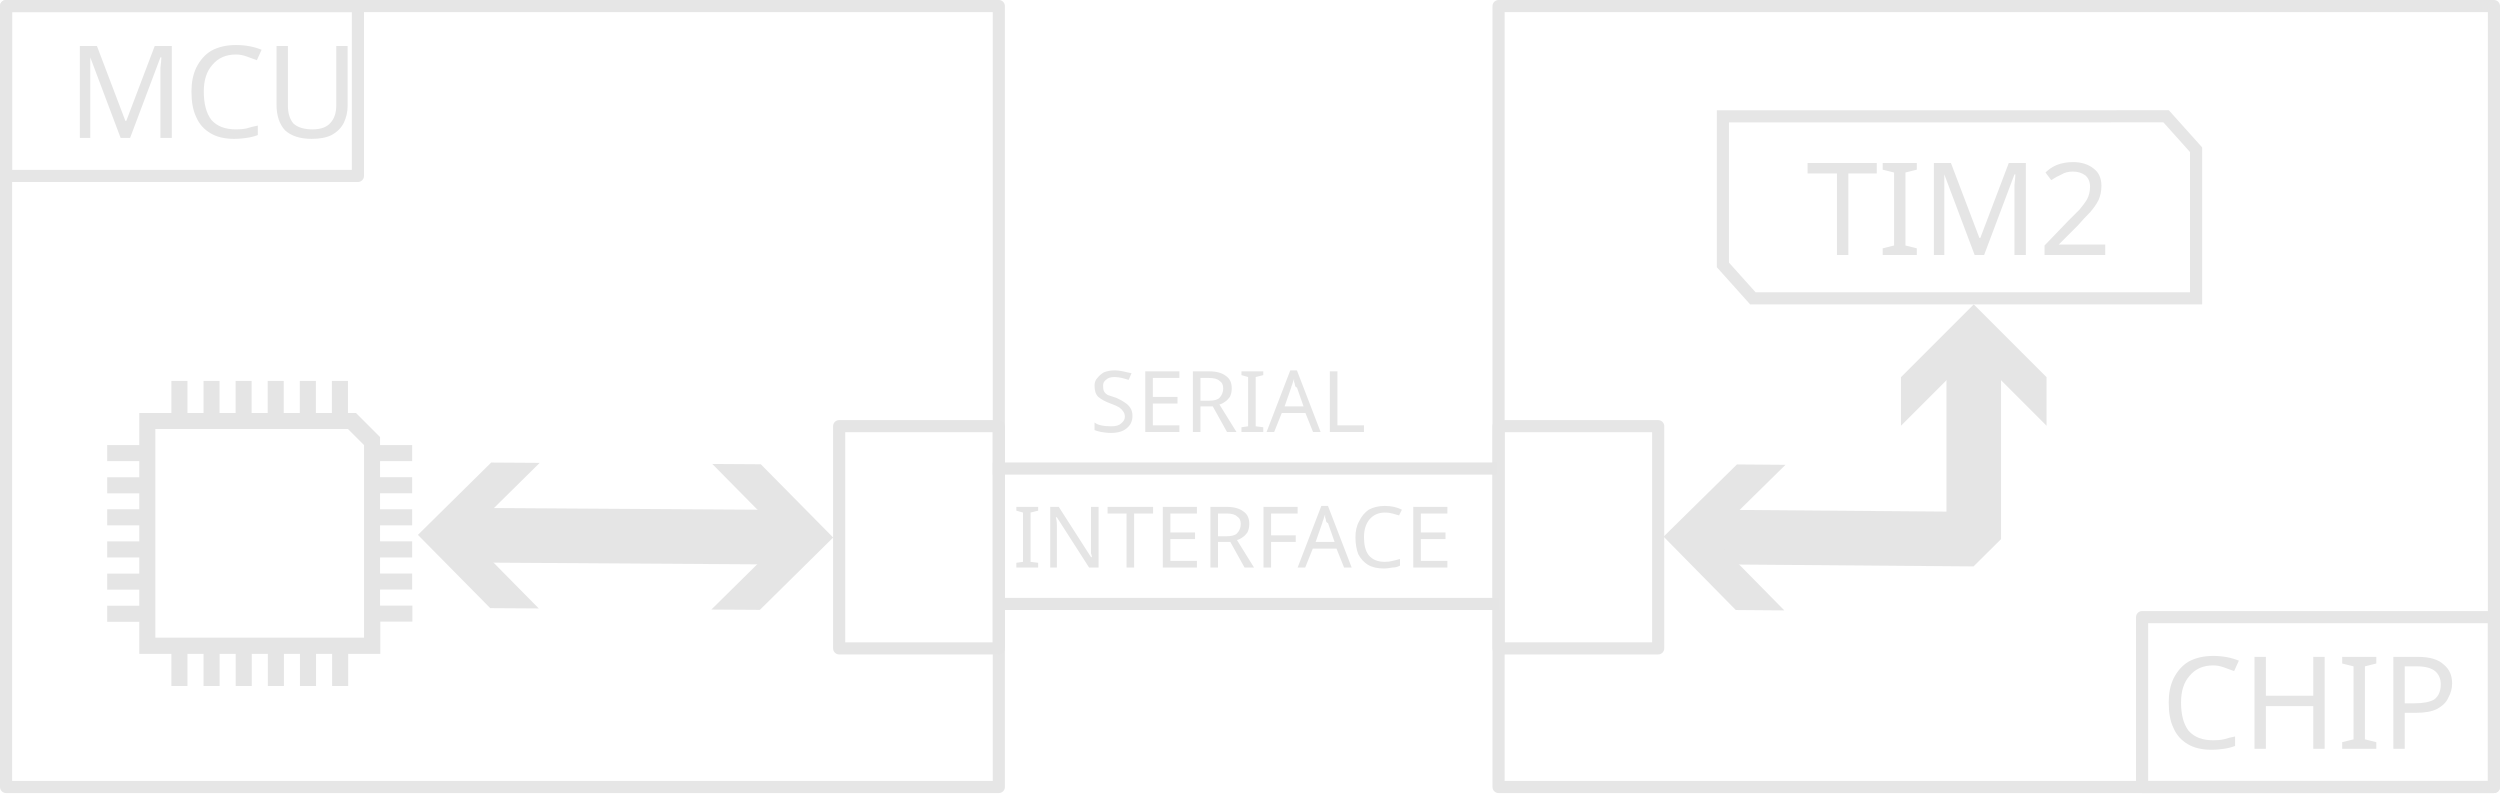
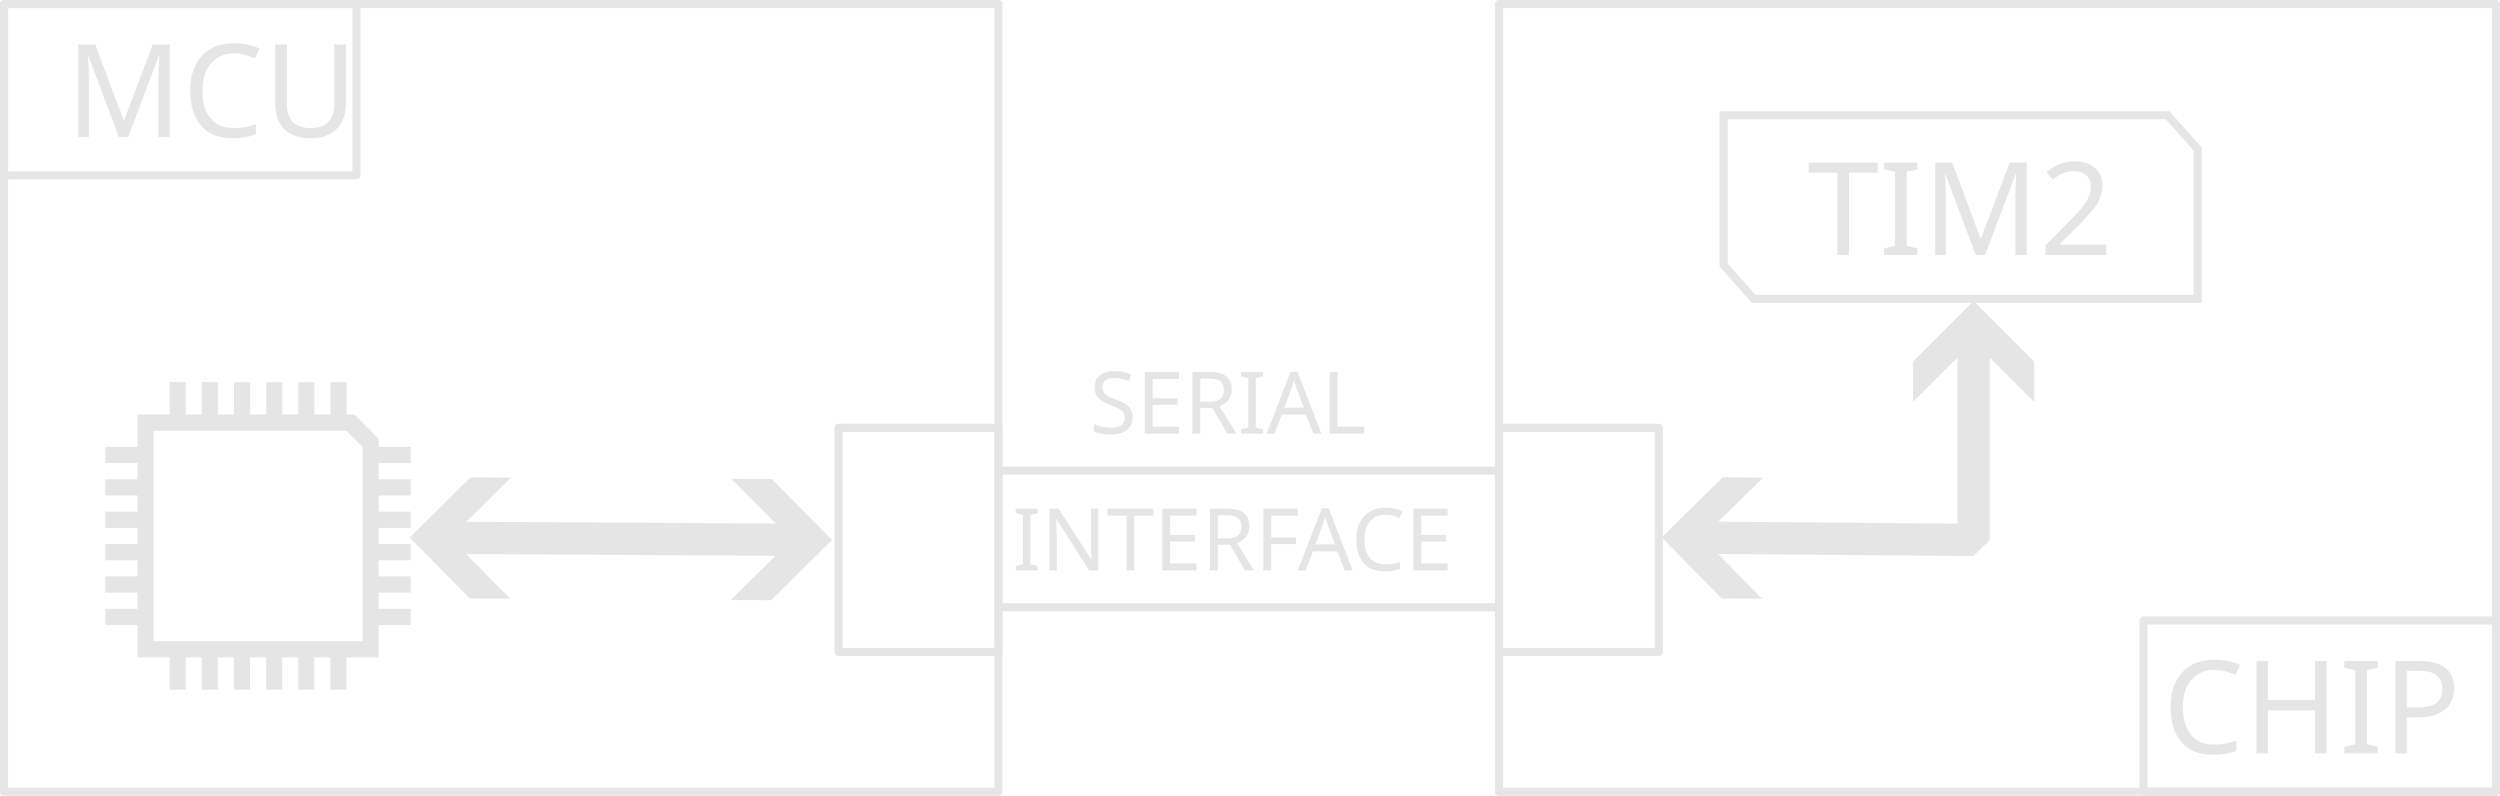
- <svg xmlns="http://www.w3.org/2000/svg" width="41.211mm" height="13.073mm" viewBox="0 0 41.211 13.073" version="1.1" id="svg1" xml:space="preserve">
+ <svg xmlns="http://www.w3.org/2000/svg" width="123.832mm" height="39.419mm" viewBox="0 0 123.832 39.419" version="1.1" id="svg1" xml:space="preserve">
  <defs id="defs1">
+     <marker style="overflow:visible" id="marker6" refX="0" refY="0" orient="auto-start-reverse" markerWidth="1" markerHeight="1" viewBox="0 0 1 1" preserveAspectRatio="xMidYMid" markerUnits="userSpaceOnUse">
+       <path style="fill:context-stroke;fill-rule:evenodd;stroke:none" d="m 1,0 -3,3 h -2 l 3,-3 -3,-3 h 2 z" id="path6" />
+     </marker>
+     <marker style="overflow:visible" id="marker2" refX="0" refY="0" orient="auto-start-reverse" markerWidth="1" markerHeight="1" viewBox="0 0 1 1" preserveAspectRatio="xMidYMid" markerUnits="userSpaceOnUse">
+       <path style="fill:context-stroke;fill-rule:evenodd;stroke:none" d="m 1,0 -3,3 h -2 l 3,-3 -3,-3 h 2 z" id="path2" />
+     </marker>
    <marker style="overflow:visible" id="marker12" refX="-0.5" refY="0" orient="auto-start-reverse" markerWidth="0.4" markerHeight="0.4" viewBox="0 0 1 1" preserveAspectRatio="xMidYMid" markerUnits="userSpaceOnUse">
      <path style="fill:context-stroke;fill-rule:evenodd;stroke:none" d="m 1,0 -3,3 h -2 l 3,-3 -3,-3 h 2 z" id="path12" />
    </marker>
    <marker style="overflow:visible" id="ArrowWideHeavy" refX="-0.5" refY="0" orient="auto-start-reverse" markerWidth="0.4" markerHeight="0.4" viewBox="0 0 1 1" preserveAspectRatio="xMidYMid" markerUnits="userSpaceOnUse">
      <path style="fill:context-stroke;fill-rule:evenodd;stroke:none" d="m 1,0 -3,3 h -2 l 3,-3 -3,-3 h 2 z" id="path3" />
    </marker>
    <marker style="overflow:visible" id="marker12-1" refX="-0.5" refY="0" orient="auto-start-reverse" markerWidth="0.4" markerHeight="0.4" viewBox="0 0 1 1" preserveAspectRatio="xMidYMid" markerUnits="userSpaceOnUse">
      <path style="fill:context-stroke;fill-rule:evenodd;stroke:none" d="m 1,0 -3,3 h -2 l 3,-3 -3,-3 h 2 z" id="path12-2" />
    </marker>
    <marker style="overflow:visible" id="ArrowWideHeavy-7" refX="-0.5" refY="0" orient="auto-start-reverse" markerWidth="0.4" markerHeight="0.4" viewBox="0 0 1 1" preserveAspectRatio="xMidYMid" markerUnits="userSpaceOnUse">
      <path style="fill:context-stroke;fill-rule:evenodd;stroke:none" d="m 1,0 -3,3 h -2 l 3,-3 -3,-3 h 2 z" id="path3-0" />
    </marker>
    <marker style="overflow:visible" id="marker12-8" refX="-0.5" refY="0" orient="auto-start-reverse" markerWidth="0.4" markerHeight="0.4" viewBox="0 0 1 1" preserveAspectRatio="xMidYMid" markerUnits="userSpaceOnUse">
      <path style="fill:context-stroke;fill-rule:evenodd;stroke:none" d="m 1,0 -3,3 h -2 l 3,-3 -3,-3 h 2 z" id="path12-7" />
    </marker>
    <marker style="overflow:visible" id="ArrowWideHeavy-9" refX="-0.5" refY="0" orient="auto-start-reverse" markerWidth="0.4" markerHeight="0.4" viewBox="0 0 1 1" preserveAspectRatio="xMidYMid" markerUnits="userSpaceOnUse">
      <path style="fill:context-stroke;fill-rule:evenodd;stroke:none" d="m 1,0 -3,3 h -2 l 3,-3 -3,-3 h 2 z" id="path3-2" />
    </marker>
  </defs>
-   <path d="m 2.825,6.279 v 0.529 h -0.529 v 0.529 h -0.529 v 0.265 h 0.529 v 0.265 h -0.529 v 0.265 h 0.529 V 8.395 H 1.767 V 8.66 h 0.529 v 0.265 h -0.529 v 0.265 h 0.529 v 0.265 h -0.529 v 0.265 h 0.529 v 0.265 h -0.529 v 0.265 h 0.529 v 0.529 h 0.529 v 0.529 h 0.265 v -0.529 h 0.265 v 0.529 h 0.265 v -0.529 h 0.265 v 0.529 h 0.265 v -0.529 h 0.265 v 0.529 h 0.265 v -0.529 h 0.265 v 0.529 h 0.265 v -0.529 h 0.265 v 0.529 h 0.265 v -0.529 h 0.529 V 10.247 h 0.529 V 9.983 H 6.265 V 9.718 h 0.529 V 9.454 H 6.265 V 9.189 h 0.529 V 8.924 H 6.265 V 8.66 h 0.529 V 8.395 H 6.265 V 8.131 h 0.529 V 7.866 H 6.265 V 7.602 h 0.529 V 7.337 H 6.265 V 7.205 L 5.868,6.808 H 5.736 V 6.279 H 5.471 V 6.808 H 5.207 V 6.279 H 4.942 V 6.808 H 4.677 V 6.279 H 4.413 V 6.808 H 4.148 V 6.279 H 3.884 V 6.808 H 3.619 V 6.279 H 3.355 V 6.808 H 3.09 V 6.279 Z M 2.561,7.072 h 3.175 l 0.265,0.265 v 3.175 h -3.44 z" style="fill:#e5e5e5;fill-opacity:1;stroke:none;stroke-width:0px" id="path1" />
-   <path id="rect5" style="fill:none;stroke:#e6e6e6;stroke-width:0.2;stroke-opacity:1" d="m 28.401,1.918 v 2.449 l 0.494,0.551 h 7.306 V 2.468 l -0.494,-0.551 z" />
-   <text xml:space="preserve" style="font-size:2.117px;font-family:'JetBrainsMonoNL Nerd Font';-inkscape-font-specification:'JetBrainsMonoNL Nerd Font';fill:#e5e5e5;fill-opacity:1;stroke:#000000;stroke-width:0.2;stroke-opacity:1" x="29.78" y="4.201" id="text5">
-     <tspan id="tspan5" style="font-size:2.117px;fill:#e5e5e5;fill-opacity:1;stroke:none;stroke-width:0.2" x="29.78" y="4.201">TIM2</tspan>
+   <path d="m 8.403,18.928 v 1.604 h -1.593 v 1.604 h -1.593 v 0.802 h 1.593 v 0.802 h -1.593 v 0.802 h 1.593 v 0.802 h -1.593 v 0.802 h 1.593 v 0.802 h -1.593 v 0.802 h 1.593 v 0.802 h -1.593 v 0.802 h 1.593 v 0.802 h -1.593 v 0.802 h 1.593 v 1.604 h 1.593 v 1.604 h 0.796 v -1.604 h 0.796 v 1.604 h 0.796 v -1.604 h 0.796 v 1.604 h 0.796 v -1.604 h 0.796 v 1.604 h 0.796 v -1.604 h 0.796 v 1.604 h 0.796 v -1.604 h 0.796 v 1.604 h 0.796 v -1.604 h 1.593 v -1.604 h 1.593 v -0.802 h -1.593 v -0.802 h 1.593 v -0.802 h -1.593 v -0.802 h 1.593 V 26.948 H 18.755 V 26.146 h 1.593 v -0.802 h -1.593 v -0.802 h 1.593 v -0.802 h -1.593 v -0.802 h 1.593 v -0.802 h -1.593 v -0.401 l -1.194,-1.203 h -0.398 v -1.604 h -0.796 v 1.604 h -0.796 v -1.604 h -0.796 v 1.604 h -0.796 v -1.604 h -0.796 v 1.604 h -0.796 v -1.604 h -0.796 v 1.604 h -0.796 V 18.928 H 9.995 v 1.604 h -0.796 v -1.604 z m -0.796,2.406 h 9.556 l 0.796,0.802 V 31.759 H 7.606 Z" style="fill:#e5e5e5;fill-opacity:1;stroke:none;stroke-width:0px" id="path1" />
+   <path id="rect5" style="fill:none;stroke:#e6e6e6;stroke-width:0.4;stroke-dasharray:none;stroke-opacity:1" d="m 85.378,5.71 v 7.424 l 1.487,1.669 H 108.855 V 7.379 l -1.487,-1.669 z" />
+   <text xml:space="preserve" style="font-size:6.393px;font-family:'JetBrainsMonoNL Nerd Font';-inkscape-font-specification:'JetBrainsMonoNL Nerd Font';fill:#e5e5e5;fill-opacity:1;stroke:#000000;stroke-width:0.2;stroke-opacity:1" x="89.846" y="12.586" id="text5" transform="scale(0.996477,1.003535)">
+     <tspan id="tspan5" style="font-size:6.393px;fill:#e5e5e5;fill-opacity:1;stroke:none;stroke-width:0.2" x="89.846" y="12.586">TIM2</tspan>
  </text>
-   <path style="fill:none;fill-opacity:1;stroke:#e5e5e5;stroke-width:0.9;stroke-linecap:butt;stroke-linejoin:bevel;stroke-dasharray:none;stroke-opacity:1;marker-start:url(#marker12);marker-end:url(#ArrowWideHeavy)" d="m 7.489,8.821 5.645,0.036 v 0" id="path5" />
-   <path style="fill:none;fill-opacity:1;stroke:#e5e5e5;stroke-width:0.9;stroke-linecap:butt;stroke-linejoin:bevel;stroke-dasharray:none;stroke-opacity:1;marker-start:url(#marker12-8);marker-end:url(#ArrowWideHeavy-9)" d="m 28.023,8.851 4.513,0.036 V 5.618" id="path5-2" />
-   <text xml:space="preserve" style="font-size:2.822px;font-family:'JetBrainsMonoNL Nerd Font';-inkscape-font-specification:'JetBrainsMonoNL Nerd Font';fill:#222222;fill-opacity:1;stroke:none;stroke-width:0.9;stroke-linecap:butt;stroke-linejoin:bevel;stroke-dasharray:none;stroke-opacity:1" x="2.555" y="-5.943" id="text12">
-     <tspan id="tspan12" style="fill:#222222;fill-opacity:1;stroke:none;stroke-width:0.9" x="2.555" y="-5.943" />
+   <path style="fill:none;fill-opacity:1;stroke:#e5e5e5;stroke-width:1.6;stroke-linecap:butt;stroke-linejoin:bevel;stroke-dasharray:none;stroke-opacity:1;marker-start:url(#marker2);marker-end:url(#marker6)" d="m 21.29,26.634 18.923,0.108 v 0" id="path5" />
+   <path style="fill:none;fill-opacity:1;stroke:#e5e5e5;stroke-width:1.6;stroke-linecap:butt;stroke-linejoin:bevel;stroke-dasharray:none;stroke-opacity:1;marker-start:url(#marker2);marker-end:url(#marker6)" d="m 83.306,26.626 14.453,0.118 V 15.911" id="path5-2" />
+   <text xml:space="preserve" style="font-size:8.524px;font-family:'JetBrainsMonoNL Nerd Font';-inkscape-font-specification:'JetBrainsMonoNL Nerd Font';fill:#222222;fill-opacity:1;stroke:none;stroke-width:0.9;stroke-linecap:butt;stroke-linejoin:bevel;stroke-dasharray:none;stroke-opacity:1" x="7.617" y="-18.053" id="text12" transform="scale(0.996477,1.003535)">
+     <tspan id="tspan12" style="fill:#222222;fill-opacity:1;stroke:none;stroke-width:0.9" x="7.617" y="-18.053" />
  </text>
-   <text xml:space="preserve" style="font-size:2.117px;font-family:'JetBrainsMonoNL Nerd Font';-inkscape-font-specification:'JetBrainsMonoNL Nerd Font';fill:#e5e5e5;fill-opacity:1;stroke:none;stroke-width:0.9;stroke-linecap:butt;stroke-linejoin:bevel;stroke-dasharray:none;stroke-opacity:1" x="1.114" y="2.273" id="text13">
-     <tspan id="tspan13" style="font-size:2.117px;stroke-width:0.9;fill:#e5e5e5;fill-opacity:1" x="1.114" y="2.273">MCU</tspan>
+   <text xml:space="preserve" style="font-size:6.393px;font-family:'JetBrainsMonoNL Nerd Font';-inkscape-font-specification:'JetBrainsMonoNL Nerd Font';fill:#e5e5e5;fill-opacity:1;stroke:none;stroke-width:0.9;stroke-linecap:butt;stroke-linejoin:bevel;stroke-dasharray:none;stroke-opacity:1" x="3.264" y="6.761" id="text13" transform="scale(0.996477,1.003535)">
+     <tspan id="tspan13" style="font-size:6.393px;fill:#e5e5e5;fill-opacity:1;stroke-width:0.9" x="3.264" y="6.761">MCU</tspan>
  </text>
-   <rect style="fill:none;stroke:#e6e6e6;stroke-width:0.2;stroke-linejoin:round;stroke-dasharray:none;stroke-opacity:1" id="rect1" width="16.365" height="12.873" x="0.1" y="0.1" />
-   <rect style="fill:none;stroke:#e6e6e6;stroke-width:0.2;stroke-linejoin:round;stroke-dasharray:none;stroke-opacity:1" id="rect1-9" width="16.408" height="12.873" x="24.703" y="0.1" />
-   <rect style="fill:none;stroke:#e6e6e6;stroke-width:0.2;stroke-linejoin:round;stroke-dasharray:none;stroke-opacity:1" id="rect2" width="5.8" height="2.8" x="0.1" y="0.1" />
-   <text xml:space="preserve" style="font-size:2.117px;font-family:'JetBrainsMonoNL Nerd Font';-inkscape-font-specification:'JetBrainsMonoNL Nerd Font';fill:#e5e5e5;fill-opacity:1;stroke:none;stroke-width:0.9;stroke-linecap:butt;stroke-linejoin:bevel;stroke-dasharray:none;stroke-opacity:1" x="35.626" y="12.346" id="text13-9">
-     <tspan id="tspan13-3" style="font-size:2.117px;stroke-width:0.9;fill:#e5e5e5;fill-opacity:1" x="35.626" y="12.346">CHIP</tspan>
+   <rect style="fill:none;stroke:#e6e6e6;stroke-width:0.4;stroke-linejoin:round;stroke-dasharray:none;stroke-opacity:1" id="rect1" width="49.254" height="39.019" x="0.2" y="0.2" />
+   <rect style="fill:none;stroke:#e6e6e6;stroke-width:0.4;stroke-linejoin:round;stroke-dasharray:none;stroke-opacity:1" id="rect1-9" width="49.383" height="39.019" x="74.249" y="0.2" />
+   <rect style="fill:none;stroke:#e6e6e6;stroke-width:0.4;stroke-linejoin:round;stroke-dasharray:none;stroke-opacity:1" id="rect2" width="17.457" height="8.487" x="0.2" y="0.2" />
+   <text xml:space="preserve" style="font-size:6.393px;font-family:'JetBrainsMonoNL Nerd Font';-inkscape-font-specification:'JetBrainsMonoNL Nerd Font';fill:#e5e5e5;fill-opacity:1;stroke:none;stroke-width:0.9;stroke-linecap:butt;stroke-linejoin:bevel;stroke-dasharray:none;stroke-opacity:1" x="107.504" y="37.186" id="text13-9" transform="scale(0.996477,1.003535)">
+     <tspan id="tspan13-3" style="font-size:6.393px;fill:#e5e5e5;fill-opacity:1;stroke-width:0.9" x="107.504" y="37.186">CHIP</tspan>
  </text>
-   <rect style="fill:none;stroke:#e6e6e6;stroke-width:0.2;stroke-linejoin:round;stroke-dasharray:none;stroke-opacity:1" id="rect2-1" width="5.8" height="2.8" x="35.311" y="10.173" />
-   <rect style="fill:none;stroke:#e5e5e5;stroke-width:0.2;stroke-linejoin:round;stroke-dasharray:none;stroke-opacity:1" id="rect4" width="2.631" height="3.663" x="13.833" y="7.025" />
-   <rect style="fill:none;stroke:#e6e6e6;stroke-width:0.2;stroke-linejoin:round;stroke-dasharray:none;stroke-opacity:1" id="rect4-2" width="2.631" height="3.663" x="24.703" y="7.025" />
-   <text xml:space="preserve" style="font-size:1.411px;font-family:'JetBrainsMonoNL Nerd Font';-inkscape-font-specification:'JetBrainsMonoNL Nerd Font';fill:#e5e5e5;fill-opacity:1;stroke:none;stroke-width:0.2;stroke-linejoin:round;stroke-dasharray:none;stroke-opacity:1" x="17.965" y="7.122" id="text4">
-     <tspan id="tspan4" style="font-size:1.411px;fill:#e5e5e5;fill-opacity:1;stroke:none;stroke-width:0.2" x="17.965" y="7.122">SERIAL</tspan>
+   <rect style="fill:none;stroke:#e6e6e6;stroke-width:0.4;stroke-linejoin:round;stroke-dasharray:none;stroke-opacity:1" id="rect2-1" width="17.457" height="8.487" x="106.175" y="30.732" />
+   <rect style="fill:none;stroke:#e5e5e5;stroke-width:0.4;stroke-linejoin:round;stroke-dasharray:none;stroke-opacity:1" id="rect4" width="7.92" height="11.103" x="41.534" y="21.19" />
+   <rect style="fill:none;stroke:#e6e6e6;stroke-width:0.4;stroke-linejoin:round;stroke-dasharray:none;stroke-opacity:1" id="rect4-2" width="7.92" height="11.103" x="74.249" y="21.19" />
+   <text xml:space="preserve" style="font-size:4.262px;font-family:'JetBrainsMonoNL Nerd Font';-inkscape-font-specification:'JetBrainsMonoNL Nerd Font';fill:#e5e5e5;fill-opacity:1;stroke:none;stroke-width:0.2;stroke-linejoin:round;stroke-dasharray:none;stroke-opacity:1" x="54.159" y="21.409" id="text4" transform="scale(0.996477,1.003535)">
+     <tspan id="tspan4" style="font-size:4.262px;fill:#e5e5e5;fill-opacity:1;stroke:none;stroke-width:0.2" x="54.159" y="21.409">SERIAL</tspan>
  </text>
-   <path style="fill:#000000;fill-opacity:1;stroke:#e5e5e5;stroke-width:0.2;stroke-linejoin:round;stroke-dasharray:none;stroke-opacity:1" d="m 16.365,7.724 h 8.311" id="path4" />
-   <path style="fill:#000000;fill-opacity:1;stroke:#e5e5e5;stroke-width:0.2;stroke-linejoin:round;stroke-dasharray:none;stroke-opacity:1" d="M 16.465,9.956 H 24.703" id="path4-8" />
-   <text xml:space="preserve" style="font-size:1.411px;font-family:'JetBrainsMonoNL Nerd Font';-inkscape-font-specification:'JetBrainsMonoNL Nerd Font';fill:#e5e5e5;fill-opacity:1;stroke:#000000;stroke-width:0.2;stroke-linejoin:round;stroke-dasharray:none;stroke-opacity:1" x="16.693" y="9.355" id="text8">
-     <tspan id="tspan8" style="stroke:none;stroke-width:0.2;fill:#e5e5e5;fill-opacity:1" x="16.693" y="9.355">INTERFACE</tspan>
+   <path style="fill:#000000;fill-opacity:1;stroke:#e5e5e5;stroke-width:0.4;stroke-linejoin:round;stroke-dasharray:none;stroke-opacity:1" d="M 49.454,23.308 H 74.167" id="path4" />
+   <path style="fill:#000000;fill-opacity:1;stroke:#e5e5e5;stroke-width:0.4;stroke-linejoin:round;stroke-dasharray:none;stroke-opacity:1" d="M 49.454,30.076 H 74.249" id="path4-8" />
+   <text xml:space="preserve" style="font-size:4.262px;font-family:'JetBrainsMonoNL Nerd Font';-inkscape-font-specification:'JetBrainsMonoNL Nerd Font';fill:#e5e5e5;fill-opacity:1;stroke:#000000;stroke-width:0.2;stroke-linejoin:round;stroke-dasharray:none;stroke-opacity:1" x="50.317" y="28.153" id="text8" transform="scale(0.996477,1.003535)">
+     <tspan id="tspan8" style="fill:#e5e5e5;fill-opacity:1;stroke:none;stroke-width:0.2" x="50.317" y="28.153">INTERFACE</tspan>
  </text>
</svg>
